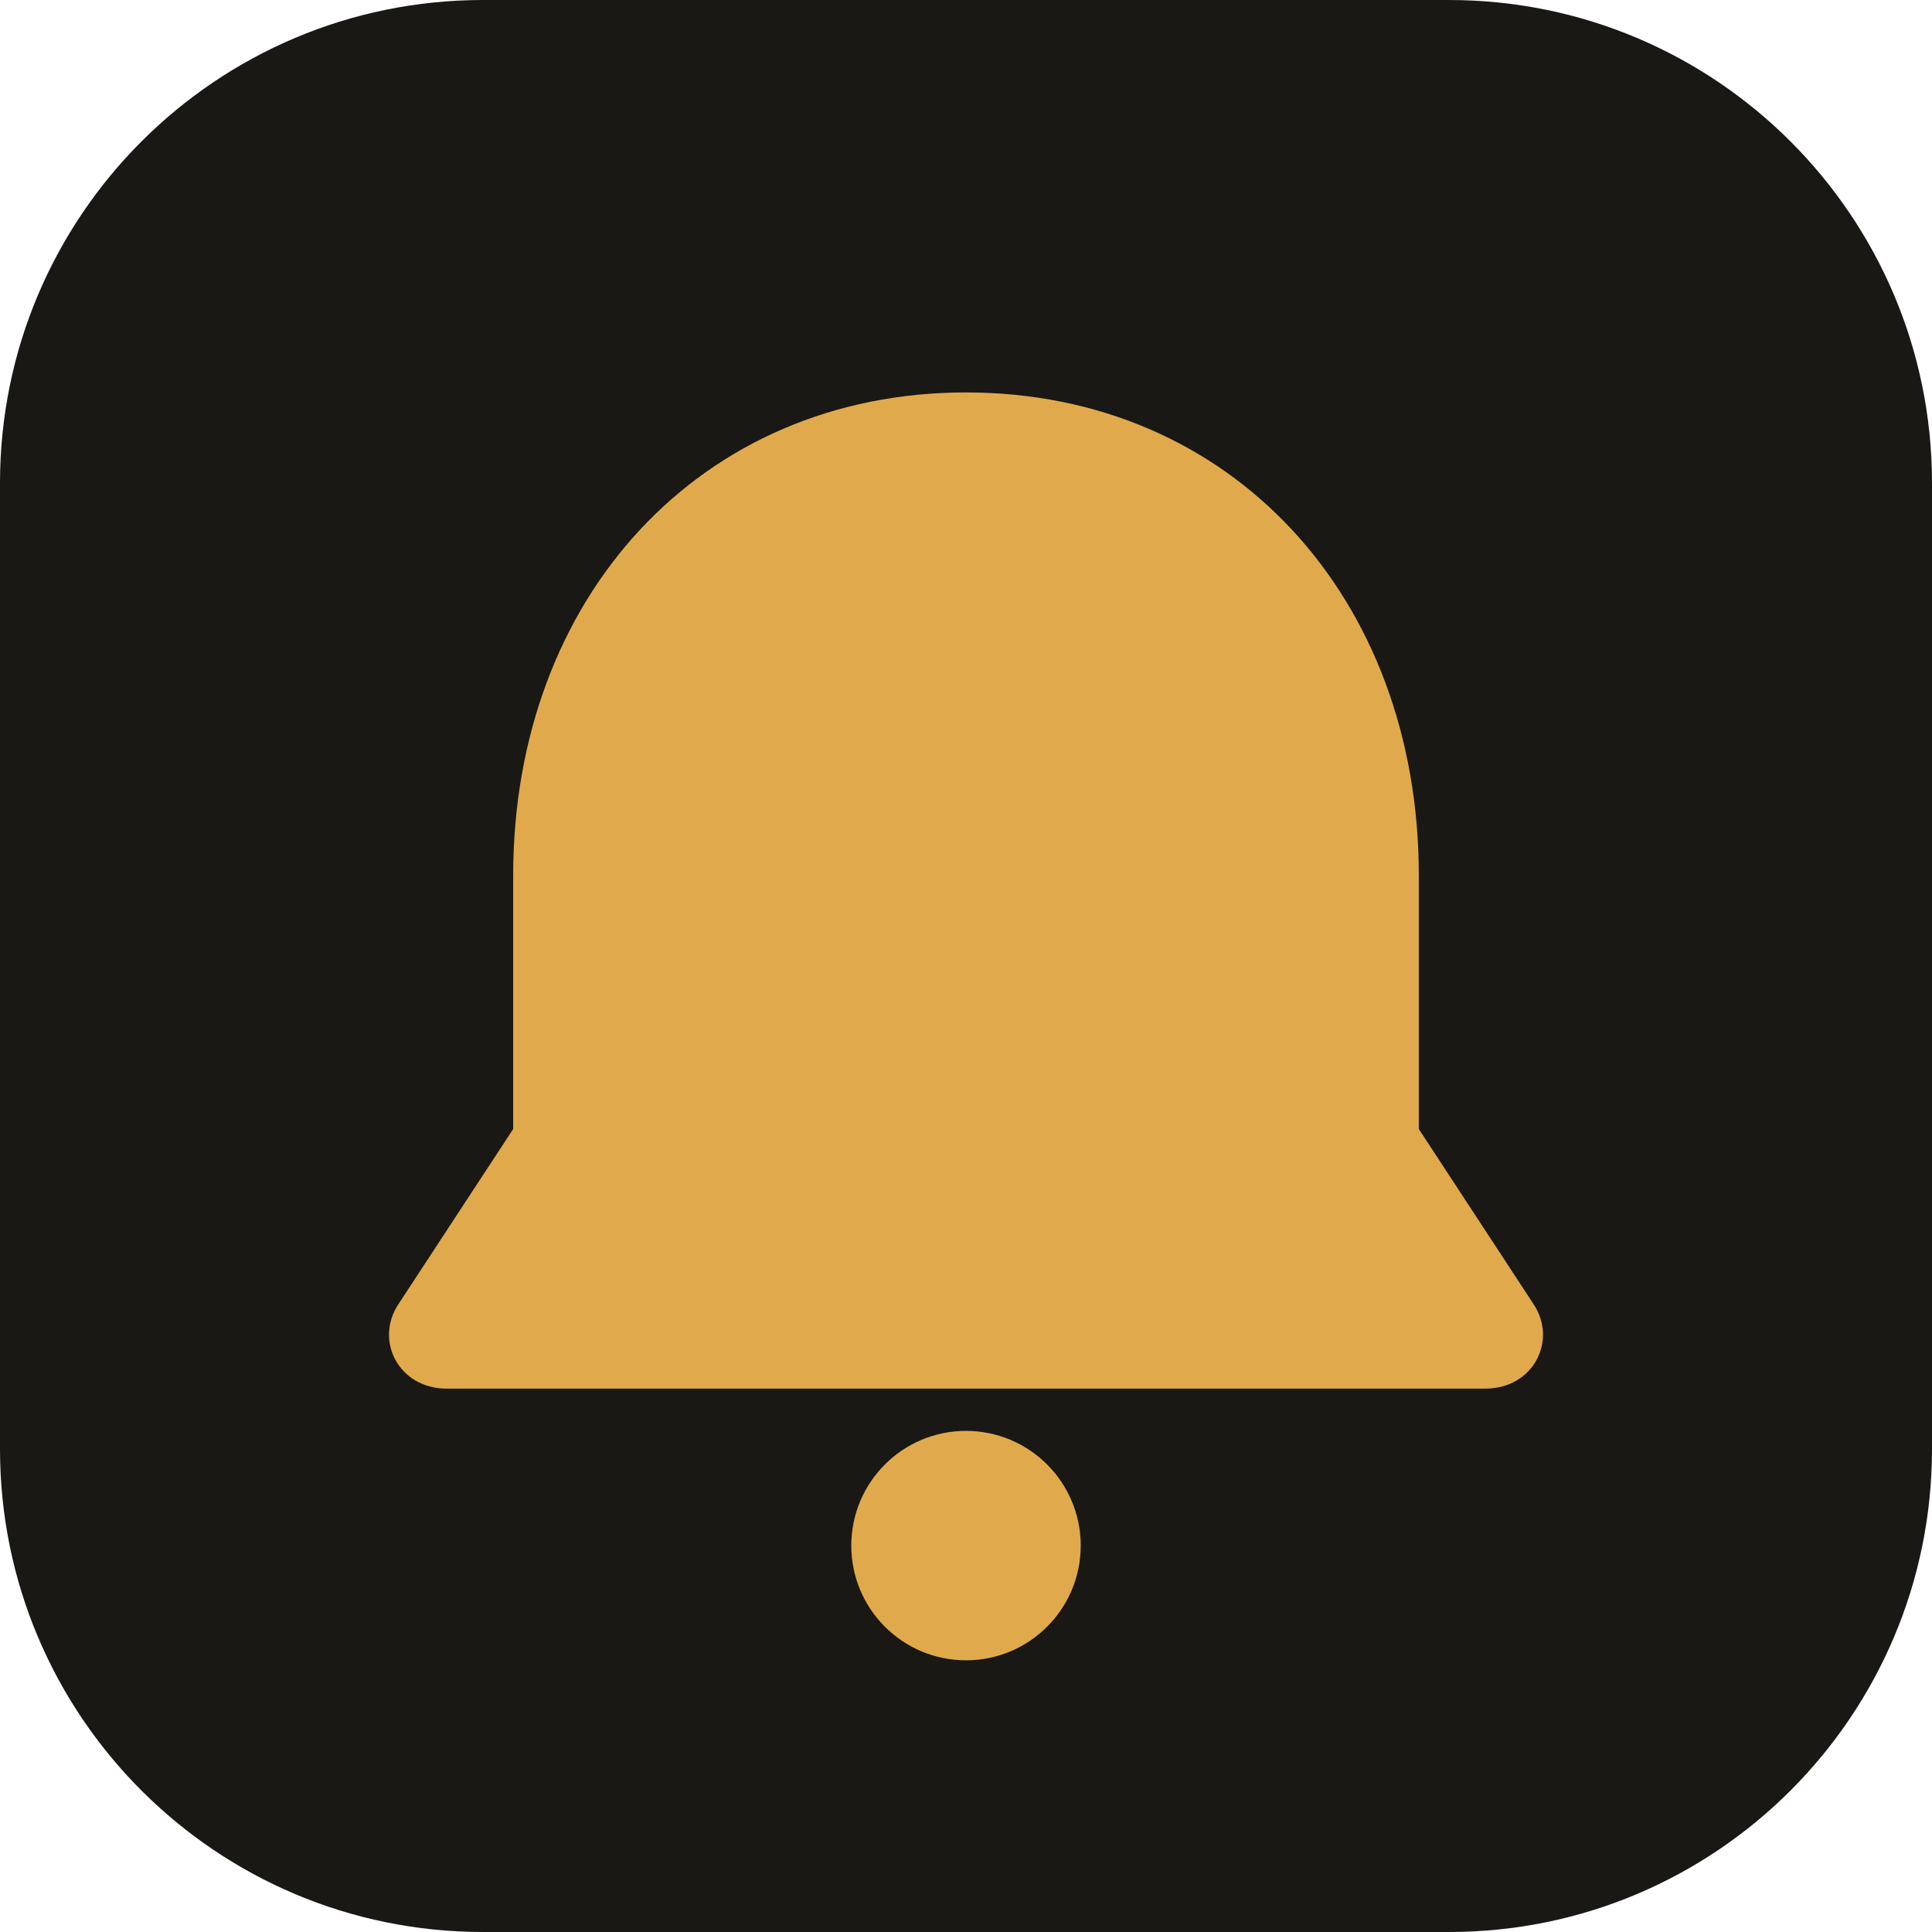
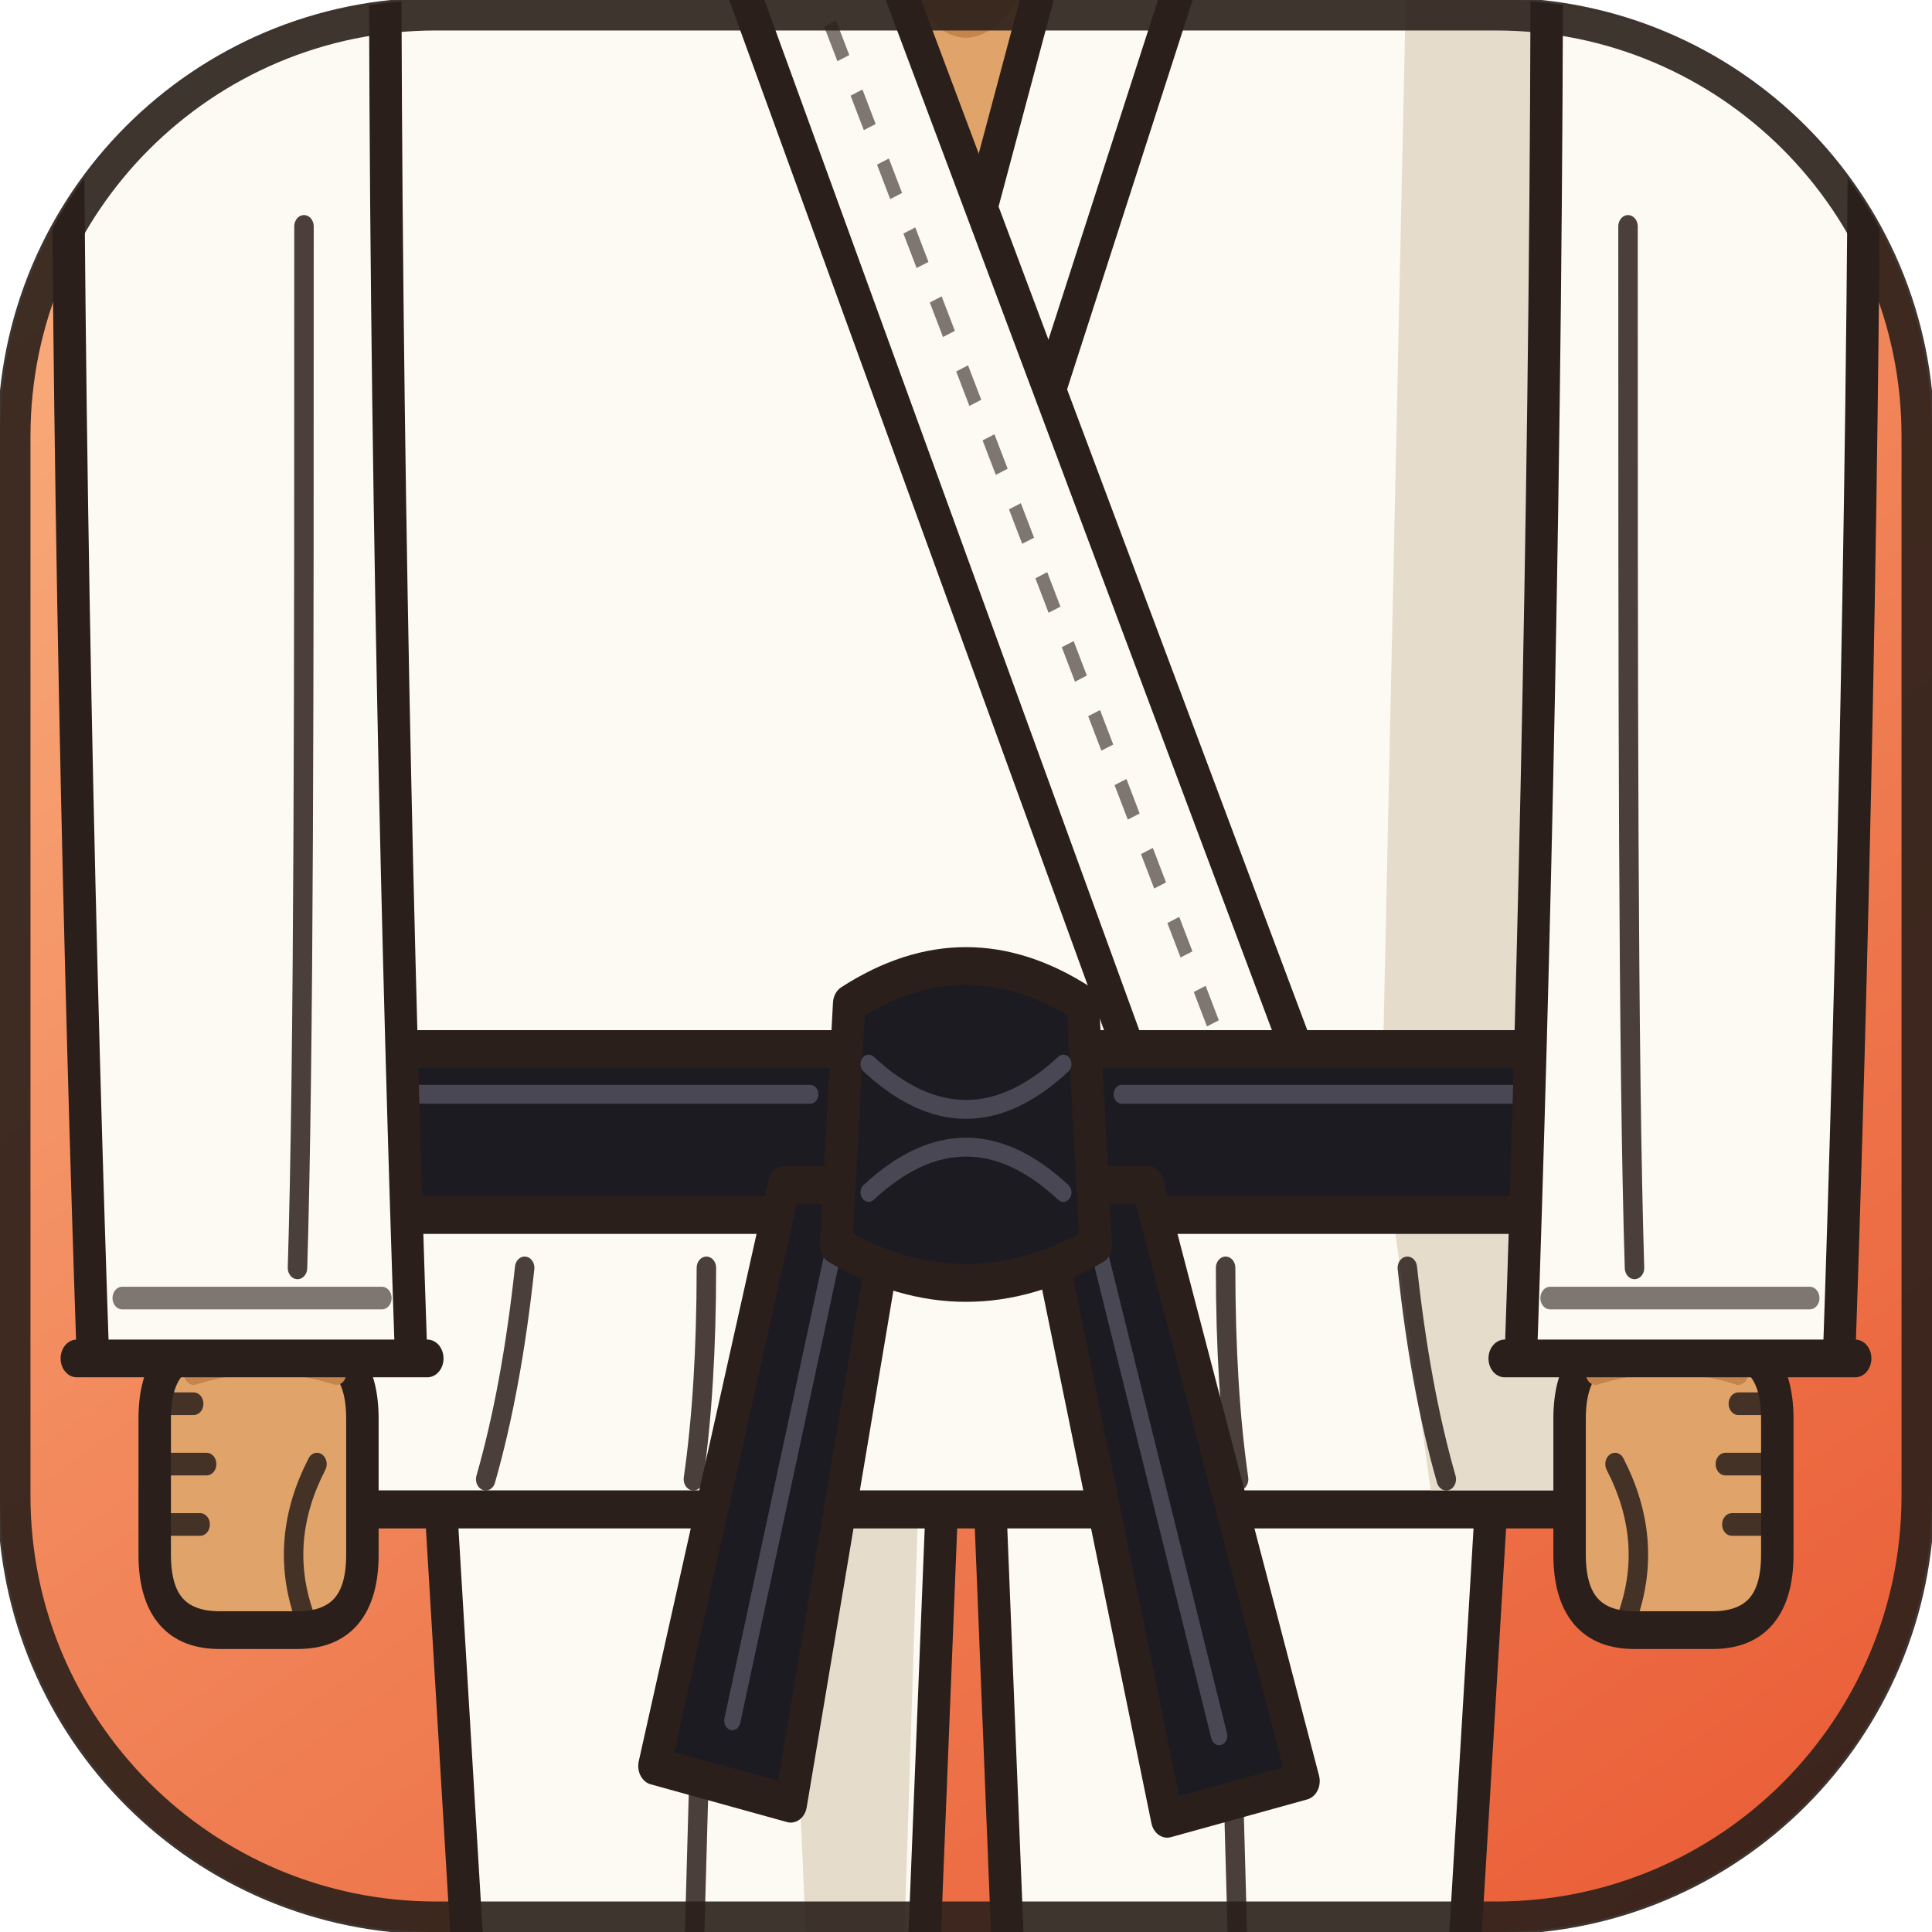
- <svg xmlns="http://www.w3.org/2000/svg" viewBox="0 0 32 32">
-   <rect width="32" height="32" rx="8" fill="#1a1815" />
-   <path d="M16 6.5c-4.4 0-7.5 3.4-7.5 8v4.2L6.6 21.6c-.4.6 0 1.4.8 1.4h17.2c.8 0 1.2-.8.8-1.4l-1.9-2.9v-4.2c0-4.6-3.1-8-7.5-8Z" fill="#e0aa4c" />
-   <circle cx="16" cy="25.6" r="1.9" fill="#e0aa4c" />
+ <svg xmlns="http://www.w3.org/2000/svg" viewBox="100 100 824 824" role="img" aria-label="Chiba">
+   <defs>
+     <linearGradient id="chiba-tile" x1="0.15" y1="0" x2="0.85" y2="1">
+       <stop offset="0" stop-color="#f9ad7c" />
+       <stop offset="1" stop-color="#ea5f38" />
+     </linearGradient>
+     <clipPath id="chiba-clip">
+       <rect x="100" y="100" width="824" height="824" rx="186" />
+     </clipPath>
+   </defs>
+   <rect x="100" y="100" width="824" height="824" rx="186" fill="url(#chiba-tile)" />
+   <g clip-path="url(#chiba-clip)">
+     <g transform="translate(100 100) scale(3.21875) translate(17.92 0) scale(0.86 1)">
+       <path d="M46 184 L 125 184 L 121 270 L 52 270 Z" fill="#fdfaf3" stroke="#2a1f1a" stroke-width="5" stroke-linejoin="round" stroke-linecap="round" />
+       <path d="M131 184 L 210 184 L 204 270 L 135 270 Z" fill="#fdfaf3" stroke="#2a1f1a" stroke-width="5" stroke-linejoin="round" stroke-linecap="round" />
+       <path d="M100 190 L 121 190 L 118 270 L 104 270 Z" fill="#e6dccb" />
+       <path d="M88 200 L 86 262" fill="none" stroke="#2a1f1a" stroke-width="3" stroke-linecap="round" opacity="0.85" />
+       <path d="M168 200 L 170 262" fill="none" stroke="#2a1f1a" stroke-width="3" stroke-linecap="round" opacity="0.85" />
+       <path d="M30 -10 L 226 -10 L 220 150 L 230 200 L 26 200 L 36 150 Z" fill="#fdfaf3" stroke="#2a1f1a" stroke-width="5" stroke-linejoin="round" stroke-linecap="round" />
+       <path d="M196 -10 L 226 -10 L 220 150 L 230 200 L 200 200 L 192 150 Z" fill="#e6dccb" />
+       <path d="M30 -10 L 226 -10 L 220 150 L 230 200 L 26 200 L 36 150 Z" fill="none" stroke="#2a1f1a" stroke-width="5" stroke-linejoin="round" stroke-linecap="round" />
+       <path d="M60 168 Q 58 184 54 196" fill="none" stroke="#2a1f1a" stroke-width="3" stroke-linecap="round" opacity="0.85" />
+       <path d="M88 168 Q 88 184 86 196" fill="none" stroke="#2a1f1a" stroke-width="3" stroke-linecap="round" opacity="0.85" />
+       <path d="M196 168 Q 198 184 202 196" fill="none" stroke="#2a1f1a" stroke-width="3" stroke-linecap="round" opacity="0.85" />
+       <path d="M168 168 Q 168 184 170 196" fill="none" stroke="#2a1f1a" stroke-width="3" stroke-linecap="round" opacity="0.85" />
+       <path d="M100 -10 L 156 -10 L 128 54 Z" fill="#e0a46a" stroke="#2a1f1a" stroke-width="5" stroke-linejoin="round" stroke-linecap="round" />
+       <path d="M114 -10 Q 128 20 142 -10 Z" fill="#c4844b" />
+       <path d="M142 -10 L 164 -10 L 137 62 L 124 48 Z" fill="#fdfaf3" stroke="#2a1f1a" stroke-width="5" stroke-linejoin="round" stroke-linecap="round" />
+       <path d="M90 -10 L 114 -10 L 182 146 L 156 146 Z" fill="#fdfaf3" stroke="#2a1f1a" stroke-width="5" stroke-linejoin="round" stroke-linecap="round" />
+       <path d="M103 -6 L 168 140" stroke="#2a1f1a" stroke-width="2" stroke-dasharray="5 5" opacity="0.6" />
+       <path d="M36 139 L 220 139 Q 224 139 224 143 L 224 157 Q 224 161 220 161 L 36 161 Q 32 161 32 157 L 32 143 Q 32 139 36 139 Z" fill="#1d1b22" stroke="#2a1f1a" stroke-width="5" stroke-linejoin="round" stroke-linecap="round" />
+       <path d="M42 145 H 104 M152 145 H 214" stroke="#4a4754" stroke-width="2.5" stroke-linecap="round" />
+       <path d="M117 157 L 100 157 L 80 234 L 101 239 Z" fill="#1d1b22" stroke="#2a1f1a" stroke-width="5" stroke-linejoin="round" stroke-linecap="round" />
+       <path d="M139 157 L 156 157 L 180 236 L 159 241 Z" fill="#1d1b22" stroke="#2a1f1a" stroke-width="5" stroke-linejoin="round" stroke-linecap="round" />
+       <path d="M108 164 L 92 228 M148 164 L 167 230" stroke="#4a4754" stroke-width="2.5" stroke-linecap="round" />
+       <path d="M110 133 Q 128 123 146 133 L 148 165 Q 128 175 108 165 Z" fill="#1d1b22" stroke="#2a1f1a" stroke-width="5" stroke-linejoin="round" stroke-linecap="round" />
+       <path d="M113 141 Q 128 153 143 141 M113 158 Q 128 146 143 158" fill="none" stroke="#4a4754" stroke-width="2.5" stroke-linecap="round" />
+       <g transform="translate(18 194) rotate(180 1 3)">
+         <path d="M-15 -6 Q -15 -16 -5 -16 L 7 -16 Q 17 -16 17 -6 L 17 12 Q 17 22 7 22 L -5 22 Q -15 22 -15 12 Z" fill="#e0a46a" stroke="#2a1f1a" stroke-width="5" stroke-linejoin="round" stroke-linecap="round" />
+         <path d="M17 -2 h-7 M17 6 h-8 M17 14 h-6" fill="none" stroke="#2a1f1a" stroke-width="3" stroke-linecap="round" opacity="0.85" />
+         <path d="M-6 -14 Q -2 -4 -8 6" fill="none" stroke="#2a1f1a" stroke-width="3" stroke-linecap="round" opacity="0.85" />
+         <path d="M-11 18 Q 0 21 11 18" fill="none" stroke="#c4844b" stroke-width="3" stroke-linecap="round" />
+       </g>
+       <path d="M 14 -14 C 14 60, 16 130, 18 180" fill="none" stroke="#2a1f1a" stroke-width="54" stroke-linecap="butt" stroke-linejoin="round" />
+       <path d="M 14 -14 C 14 60, 16 130, 18 180" fill="none" stroke="#fdfaf3" stroke-width="44" stroke-linecap="butt" stroke-linejoin="round" />
+       <path d="M 26 30 C 26 90, 26 140, 25 168" fill="none" stroke="#2a1f1a" stroke-width="3" stroke-linecap="round" opacity="0.85" />
+       <path d="M -9 180 H 45" stroke="#2a1f1a" stroke-width="5" stroke-linecap="round" />
+       <path d="M -2 172 H 38" stroke="#2a1f1a" stroke-width="3" stroke-linecap="round" opacity="0.6" />
+       <g transform="translate(238 194) scale(-1 1) rotate(180 1 3)">
+         <path d="M-15 -6 Q -15 -16 -5 -16 L 7 -16 Q 17 -16 17 -6 L 17 12 Q 17 22 7 22 L -5 22 Q -15 22 -15 12 Z" fill="#e0a46a" stroke="#2a1f1a" stroke-width="5" stroke-linejoin="round" stroke-linecap="round" />
+         <path d="M17 -2 h-7 M17 6 h-8 M17 14 h-6" fill="none" stroke="#2a1f1a" stroke-width="3" stroke-linecap="round" opacity="0.85" />
+         <path d="M-6 -14 Q -2 -4 -8 6" fill="none" stroke="#2a1f1a" stroke-width="3" stroke-linecap="round" opacity="0.85" />
+         <path d="M-11 18 Q 0 21 11 18" fill="none" stroke="#c4844b" stroke-width="3" stroke-linecap="round" />
+       </g>
+       <path d="M 242 -14 C 242 60, 240 130, 238 180" fill="none" stroke="#2a1f1a" stroke-width="54" stroke-linecap="butt" stroke-linejoin="round" />
+       <path d="M 242 -14 C 242 60, 240 130, 238 180" fill="none" stroke="#fdfaf3" stroke-width="44" stroke-linecap="butt" stroke-linejoin="round" />
+       <path d="M 230 30 C 230 90, 230 140, 231 168" fill="none" stroke="#2a1f1a" stroke-width="3" stroke-linecap="round" opacity="0.85" />
+       <path d="M 211 180 H 265" stroke="#2a1f1a" stroke-width="5" stroke-linecap="round" />
+       <path d="M 218 172 H 258" stroke="#2a1f1a" stroke-width="3" stroke-linecap="round" opacity="0.6" />
+     </g>
+   </g>
+   <rect x="106" y="106" width="812" height="812" rx="180" fill="none" stroke="#2a1f1a" stroke-width="14" opacity="0.9" />
</svg>
